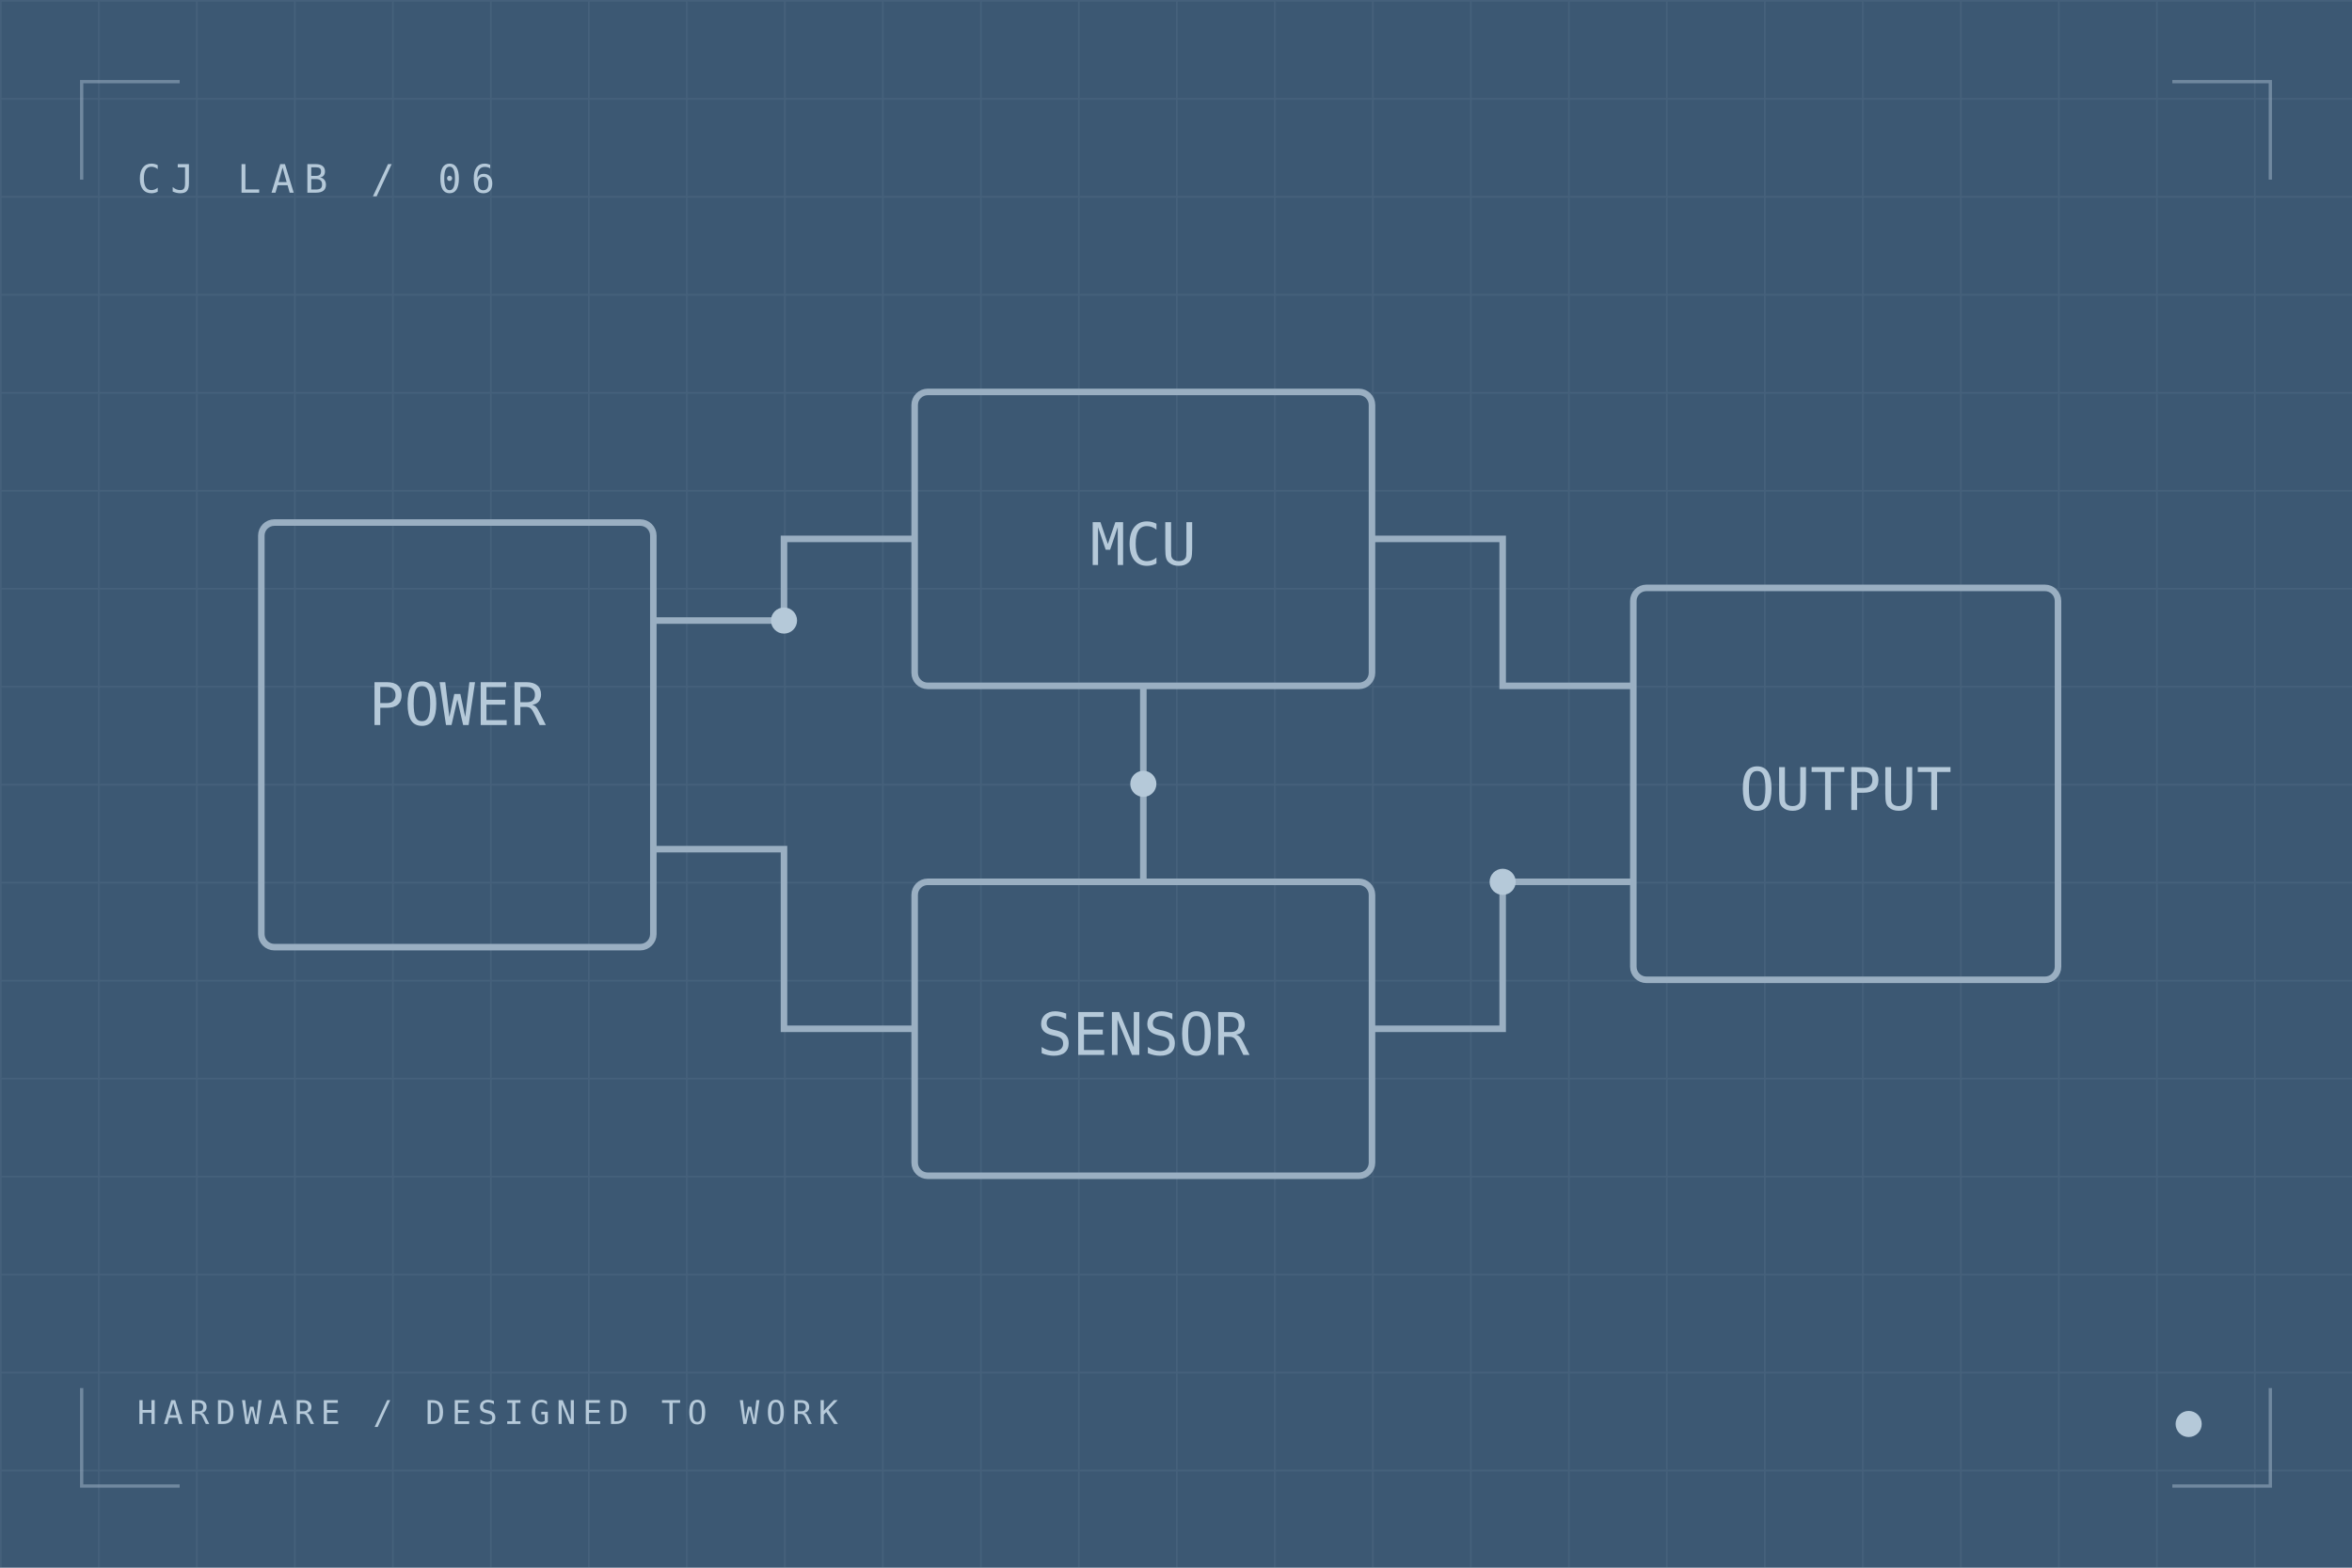
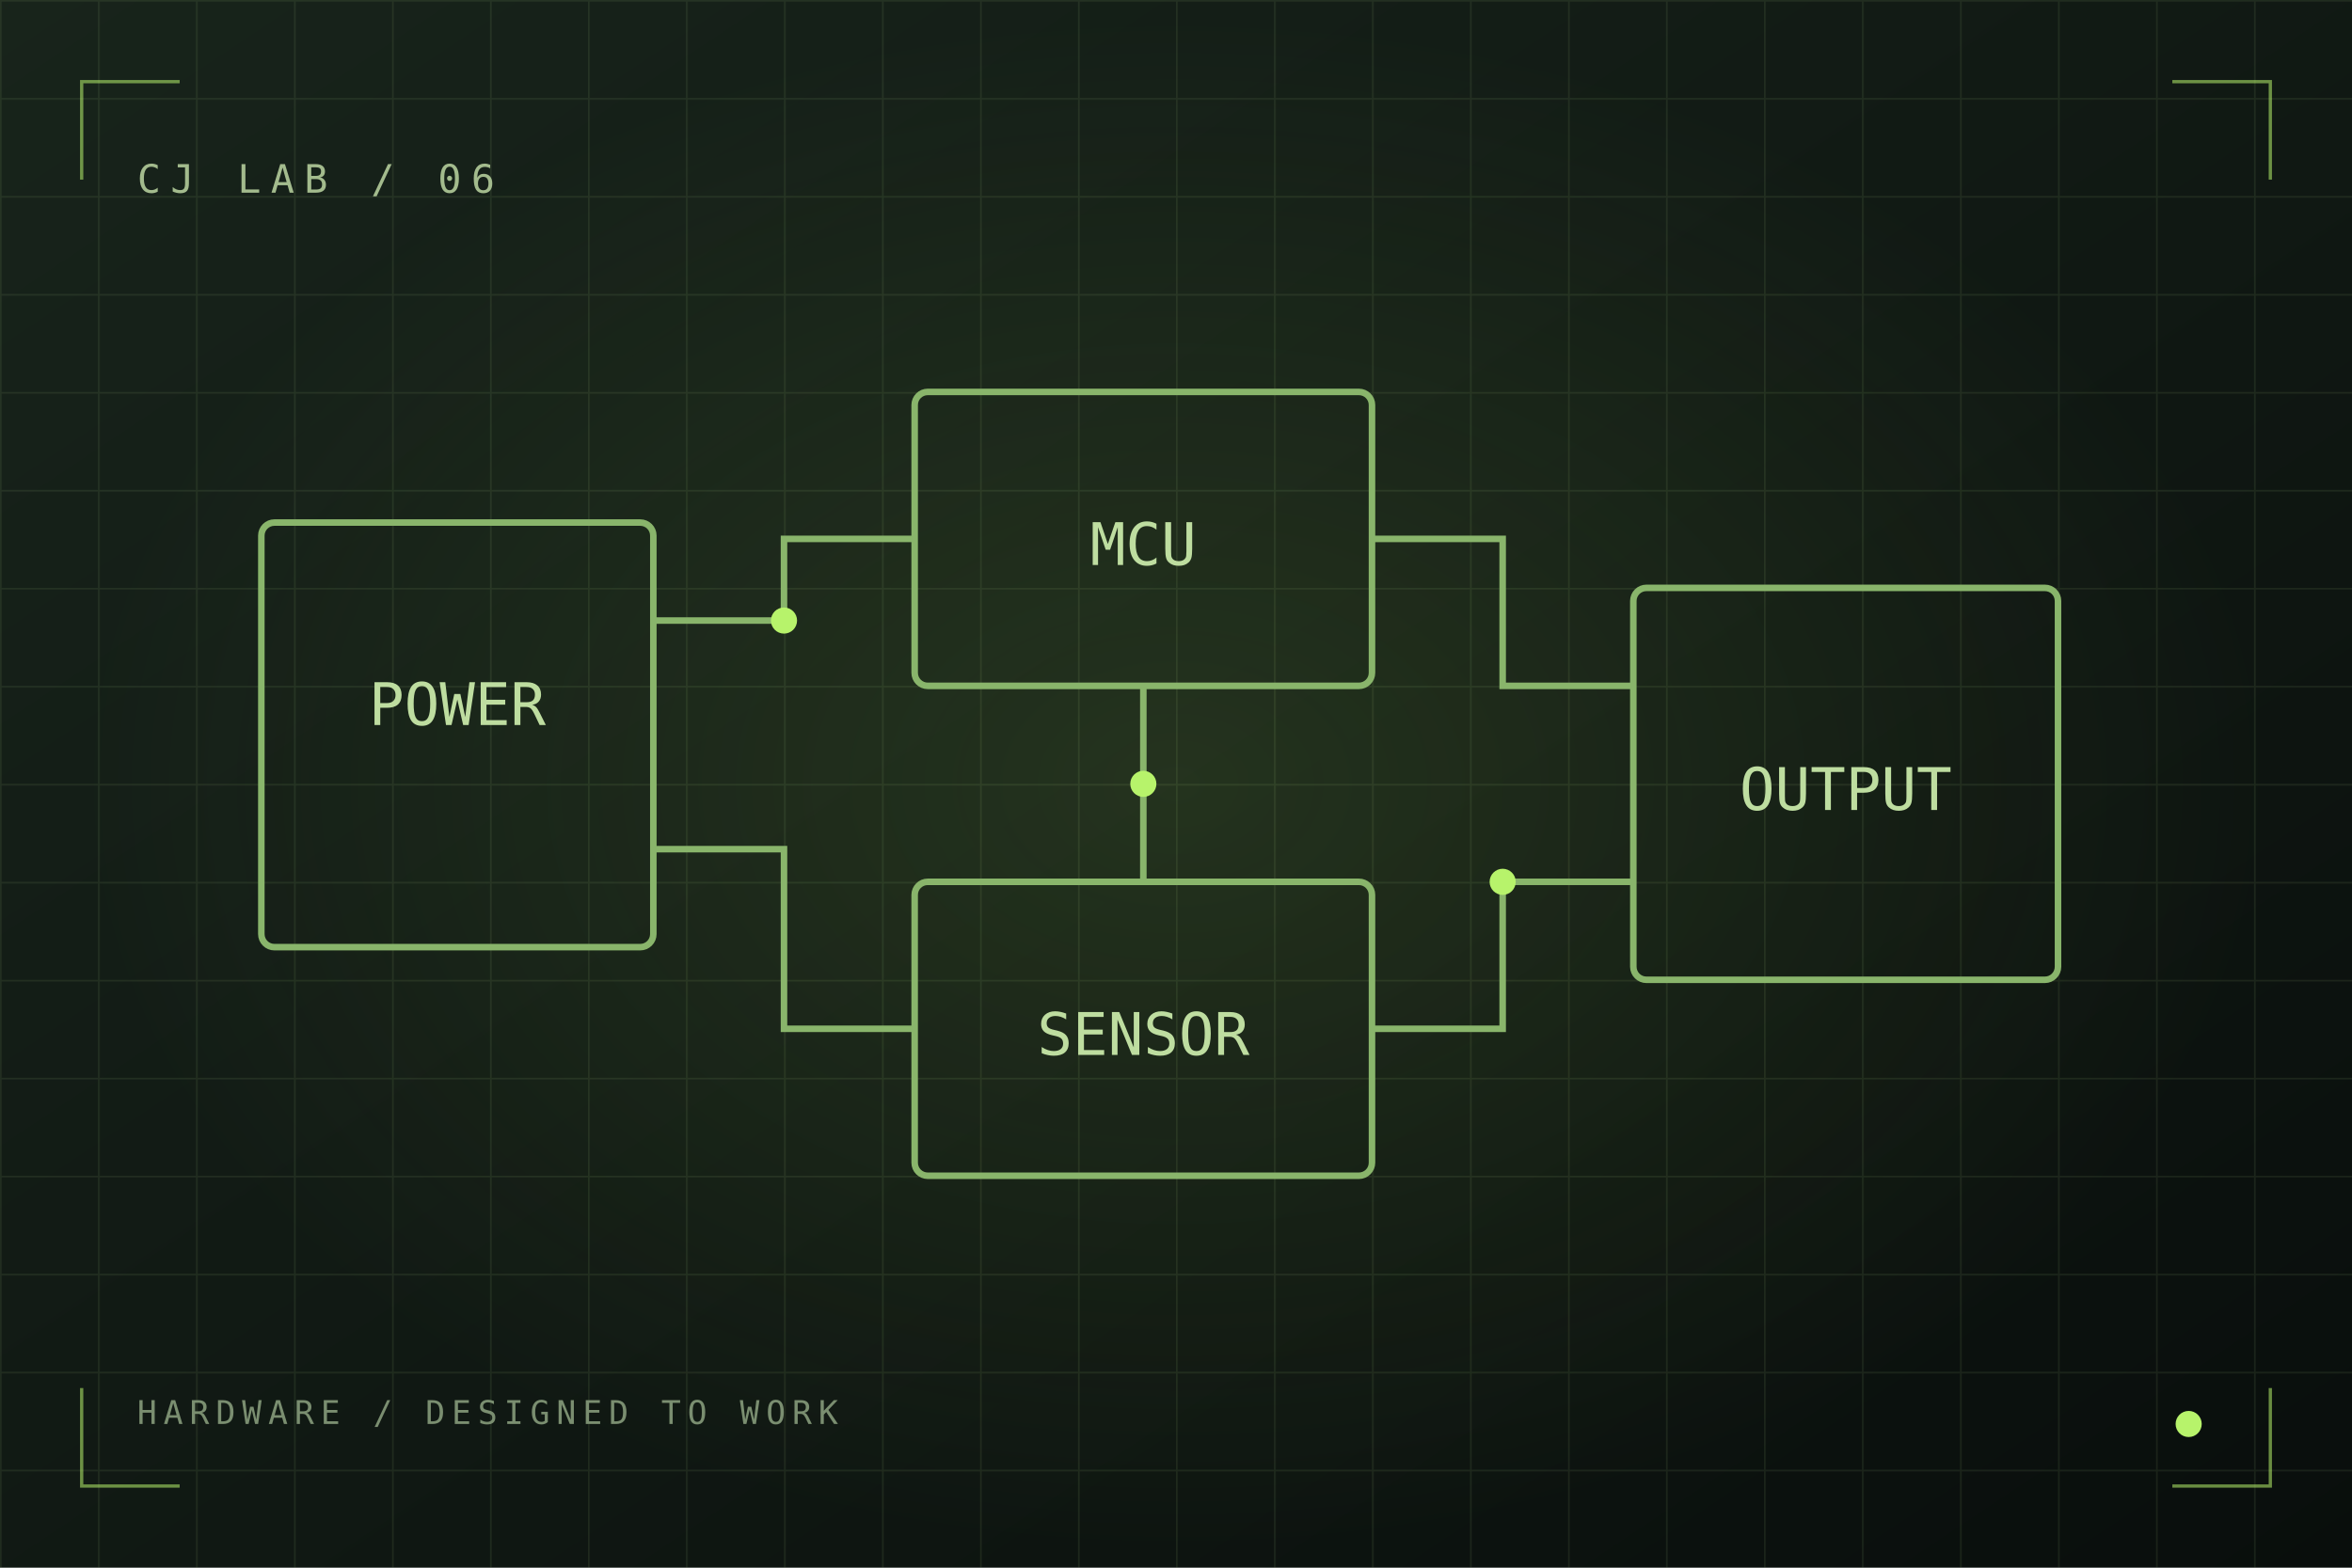
<svg xmlns="http://www.w3.org/2000/svg" viewBox="0 0 720 480">
  <defs>
    <pattern id="grid" width="30" height="30" patternUnits="userSpaceOnUse">
-       <path d="M30 0H0V30" fill="none" stroke="#9aafc2" stroke-opacity=".10" />
+       <path d="M30 0H0V30" fill="none" stroke="#b2d28a" stroke-opacity=".10" />
    </pattern>
    <linearGradient id="bg" x2="1" y2="1">
-       <stop stop-color="#3c5873" />
-       <stop offset="1" stop-color="#3c5873" />
+       <stop stop-color="#18241b" />
+       <stop offset="1" stop-color="#090e0c" />
    </linearGradient>
    <radialGradient id="halo">
-       <stop stop-color="#b5c9d9" stop-opacity="0" />
-       <stop offset="1" stop-color="#b5c9d9" stop-opacity="0" />
+       <stop stop-color="#b7f36b" stop-opacity=".12" />
+       <stop offset="1" stop-color="#b7f36b" stop-opacity="0" />
    </radialGradient>
  </defs>
  <rect width="720" height="480" fill="url(#bg)" />
  <rect width="720" height="480" fill="url(#grid)" />
  <ellipse cx="360" cy="240" rx="340" ry="235" fill="url(#halo)" />
-   <g fill="none" stroke="#9aafc2" stroke-width="2">
+   <g fill="none" stroke="#89b56b" stroke-width="2">
    <rect x="80" y="160" width="120" height="130" rx="4" />
    <rect x="280" y="120" width="140" height="90" rx="4" />
    <rect x="280" y="270" width="140" height="90" rx="4" />
    <rect x="500" y="180" width="130" height="120" rx="4" />
    <path d="M200 190H240V165H280M200 260H240V315H280M420 165H460V210H500M420 315H460V270H500M350 210V270" />
  </g>
-   <g font-family="monospace" text-anchor="middle" fill="#b5c9d9" font-size="18">
+   <g font-family="monospace" text-anchor="middle" fill="#bedda0" font-size="18">
    <text x="140" y="222">POWER</text>
    <text x="350" y="173">MCU</text>
    <text x="350" y="323">SENSOR</text>
    <text x="565" y="248">OUTPUT</text>
  </g>
-   <g fill="#b5c9d9">
+   <g fill="#b7f36b">
    <circle cx="240" cy="190" r="4" />
    <circle cx="460" cy="270" r="4" />
    <circle cx="350" cy="240" r="4" />
  </g>
-   <path d="M25 55V25H55M665 25H695V55M25 425V455H55M665 455H695V425" stroke="#9aafc2" stroke-opacity=".55" fill="none" />
-   <text x="42" y="59" font-family="monospace" font-size="12" fill="#b5c9d9" letter-spacing="3">CJ LAB / 06</text>
-   <text x="42" y="436" font-family="monospace" font-size="10" fill="#b5c9d9" letter-spacing="2">HARDWARE / DESIGNED TO WORK</text>
-   <circle cx="670" cy="436" r="4" fill="#b5c9d9" />
+   <path d="M25 55V25H55M665 25H695V55M25 425V455H55M665 455H695V425" stroke="#b7f36b" stroke-opacity=".55" fill="none" />
+   <text x="42" y="59" font-family="monospace" font-size="12" fill="#a3bb8d" letter-spacing="3">CJ LAB / 06</text>
+   <text x="42" y="436" font-family="monospace" font-size="10" fill="#7a8e70" letter-spacing="2">HARDWARE / DESIGNED TO WORK</text>
+   <circle cx="670" cy="436" r="4" fill="#b7f36b" />
</svg>
